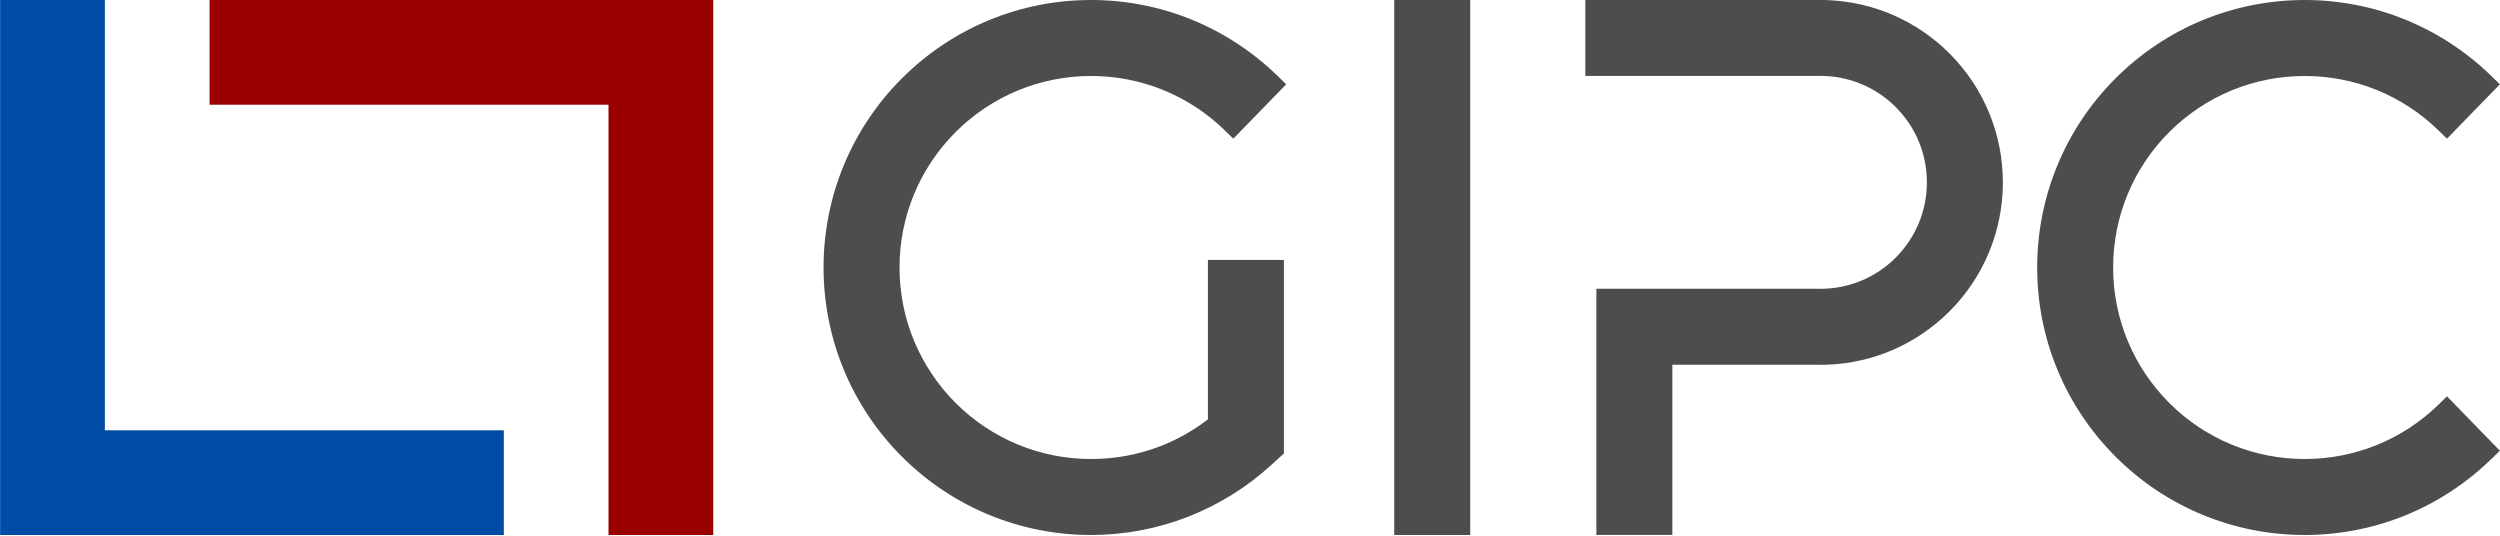
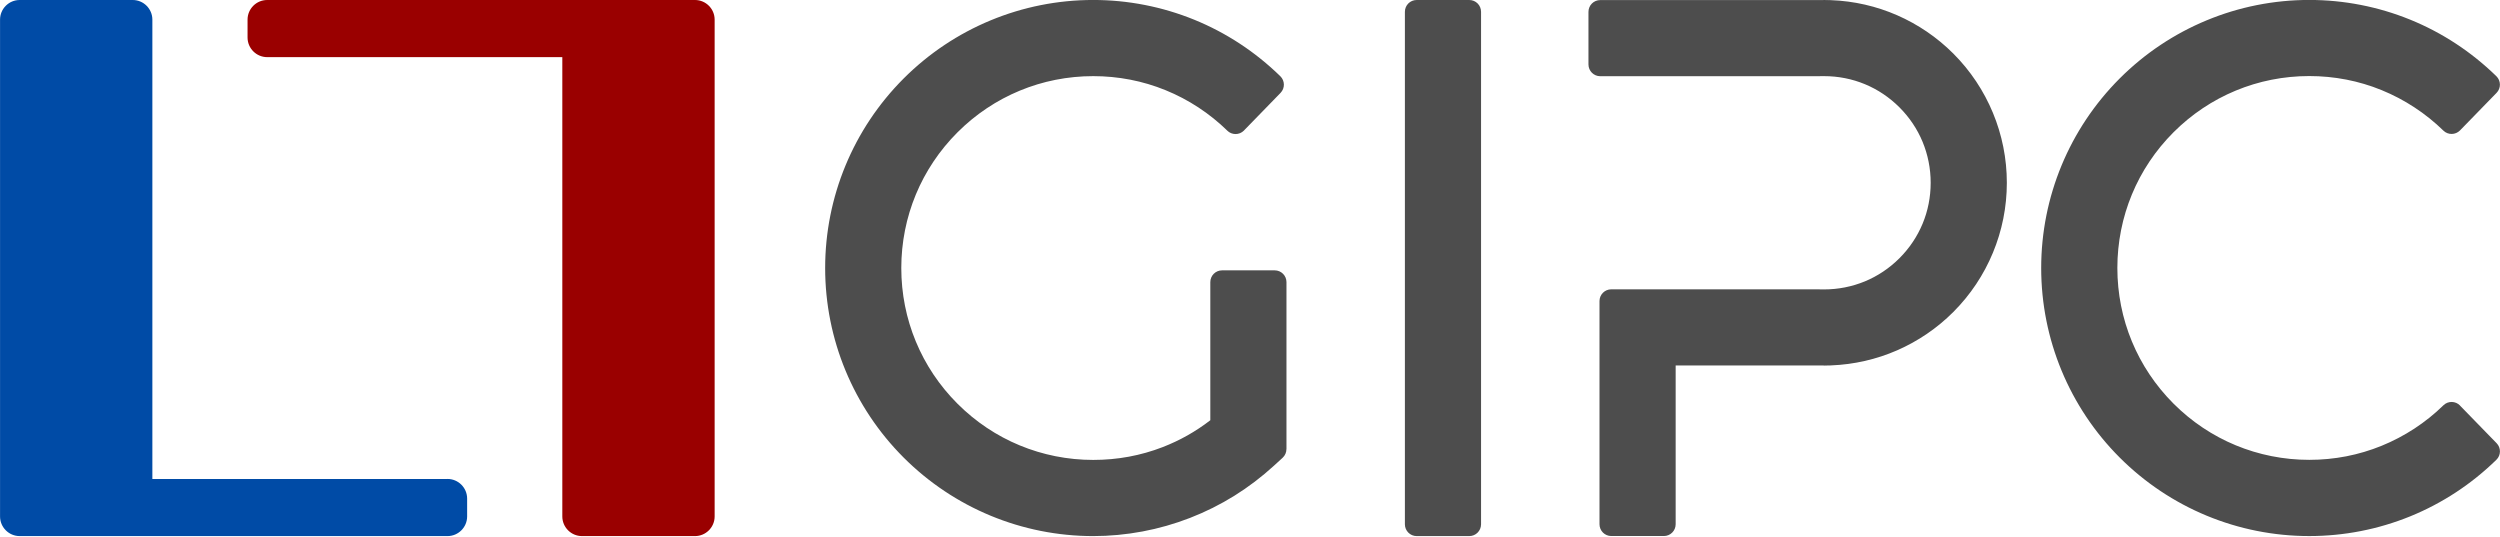
- <svg xmlns="http://www.w3.org/2000/svg" xml:space="preserve" width="12.565in" height="2.689in" version="1.1" style="shape-rendering:geometricPrecision; text-rendering:geometricPrecision; image-rendering:optimizeQuality; fill-rule:evenodd; clip-rule:evenodd" viewBox="0 0 952.63 203.89">
+ <svg xmlns="http://www.w3.org/2000/svg" xml:space="preserve" width="12.54in" height="2.689in" version="1.1" style="shape-rendering:geometricPrecision; text-rendering:geometricPrecision; image-rendering:optimizeQuality; fill-rule:evenodd; clip-rule:evenodd" viewBox="0 0 948.91 203.49">
  <defs>
    <style type="text/css">
   
    .fil2 {fill:#004BA6}
-     .fil0 {fill:#4D4D4D}
    .fil1 {fill:#9A0000}
+     .fil0 {fill:#4D4D4D;fill-rule:nonzero}
   
  </style>
  </defs>
  <g id="Layer_x0020_1">
-     <path class="fil0" d="M460.28 159.81l0 -60.75 28.96 0 0 73.74 -4.74 4.33c-9.31,8.52 -20.14,15.27 -31.9,19.84 -11.76,4.57 -24.24,6.91 -36.86,6.91 -27.12,0 -52.91,-10.68 -72.08,-29.86 -19.18,-19.18 -29.86,-44.96 -29.86,-72.08 0,-27.12 10.68,-52.91 29.86,-72.08 19.18,-19.18 44.96,-29.86 72.08,-29.86 13.18,0 26.2,2.53 38.4,7.5 12.21,4.97 23.35,12.31 32.78,21.51l3.2 3.12 -20.16 20.72 -3.21 -3.13c-6.75,-6.6 -14.75,-11.85 -23.49,-15.41 -8.75,-3.56 -18.08,-5.35 -27.52,-5.35 -19.42,0 -37.87,7.64 -51.61,21.37 -13.73,13.73 -21.38,32.18 -21.38,51.61 0,19.42 7.64,37.87 21.38,51.61 13.73,13.73 32.18,21.37 51.61,21.37 9.04,0 18,-1.62 26.43,-4.89 6.49,-2.52 12.6,-5.97 18.11,-10.22zm489.15 15.06c-9.43,9.21 -20.57,16.54 -32.78,21.51 -12.21,4.97 -25.23,7.5 -38.41,7.5 -27.12,0 -52.91,-10.68 -72.08,-29.86 -19.18,-19.18 -29.86,-44.96 -29.86,-72.08 0,-27.12 10.68,-52.91 29.86,-72.08 19.18,-19.18 44.96,-29.86 72.08,-29.86 13.18,0 26.2,2.53 38.41,7.5 12.21,4.97 23.35,12.31 32.78,21.51l3.2 3.12 -20.16 20.72 -3.21 -3.13c-6.75,-6.6 -14.74,-11.84 -23.49,-15.41 -8.75,-3.56 -18.08,-5.35 -27.53,-5.35 -19.42,0 -37.87,7.64 -51.61,21.37 -13.73,13.73 -21.38,32.18 -21.38,51.61 0,19.42 7.64,37.87 21.38,51.61 13.73,13.73 32.18,21.37 51.61,21.37 9.44,0 18.78,-1.79 27.53,-5.35 8.74,-3.56 16.74,-8.8 23.49,-15.4l3.21 -3.13 20.16 20.72 -3.2 3.12zm-256.87 -174.85l0.06 -0.03 1.08 0c0.71,0 1.41,0.01 2.12,0.03l0.55 0 0 0.02c17.51,0.66 34.05,7.87 46.5,20.31 13.08,13.08 20.36,30.66 20.36,49.16 0,18.5 -7.29,36.09 -20.36,49.16 -12.45,12.45 -28.98,19.65 -46.5,20.31l0 0.02 -0.48 0c-0.73,0.02 -1.46,0.03 -2.19,0.03l-1.08 0 -0.07 -0.03 -55.28 0 0 64.86 -28.96 0 0 -93.83 83.96 0 0.2 0.03 1.23 0c10.8,0 21.05,-4.24 28.69,-11.88 7.63,-7.64 11.88,-17.89 11.88,-28.69 0,-10.8 -4.24,-21.05 -11.88,-28.69 -7.63,-7.63 -17.89,-11.88 -28.69,-11.88l-1.25 0 -0.19 0.03 -88.16 0 0 -28.96 88.45 0zm-132.32 -0.03l0 203.89 -28.96 0 0 -203.89 28.96 0z" />
-     <polygon class="fil1" points="231.85,203.89 231.85,39.91 79.82,39.91 79.82,0 271.76,0 271.76,203.89 " />
-     <polygon class="fil2" points="39.91,0 39.91,163.98 191.95,163.98 191.95,203.89 -0,203.89 -0,0 " />
+     <path class="fil0" d="M486.05 35.26l-13.66 14.04c-0.08,0.1 -0.17,0.19 -0.26,0.28 -1.74,1.74 -4.57,1.74 -6.32,0l0.01 -0.01c-3.35,-3.26 -7.02,-6.21 -10.95,-8.79 -3.93,-2.58 -8.1,-4.77 -12.45,-6.54 -4.36,-1.78 -8.85,-3.11 -13.42,-4 -4.6,-0.89 -9.3,-1.34 -14.06,-1.34 -9.72,0 -19.17,1.9 -27.9,5.52 -8.71,3.61 -16.74,8.94 -23.61,15.81 -6.87,6.87 -12.21,14.9 -15.82,23.61 -3.61,8.72 -5.52,18.18 -5.52,27.9 0,9.72 1.9,19.17 5.52,27.9 3.61,8.71 8.94,16.74 15.82,23.61 6.87,6.87 14.9,12.21 23.61,15.81 8.72,3.61 18.18,5.52 27.9,5.52 4.59,0 9.12,-0.41 13.51,-1.22 4.38,-0.81 8.7,-2.03 12.88,-3.65 3.26,-1.27 6.4,-2.75 9.4,-4.44 2.99,-1.69 5.89,-3.61 8.66,-5.75l0 -52.43c0,-2.47 2,-4.47 4.47,-4.47l19.97 0c2.47,0 4.47,2 4.47,4.47l0 63.4 -0.02 0c-0,1.2 -0.49,2.4 -1.45,3.28l-3.28 3c-4.69,4.29 -9.72,8.11 -15.02,11.41 -5.3,3.3 -10.93,6.11 -16.81,8.4 -5.88,2.28 -11.93,4.01 -18.07,5.16 -6.19,1.16 -12.46,1.75 -18.71,1.75 -13.51,0 -26.7,-2.67 -38.93,-7.73 -12.24,-5.07 -23.46,-12.52 -33.02,-22.07 -9.55,-9.55 -17,-20.78 -22.07,-33.02 -5.06,-12.22 -7.73,-25.42 -7.73,-38.93 0,-13.51 2.67,-26.7 7.73,-38.93 5.07,-12.24 12.52,-23.46 22.07,-33.02 9.55,-9.55 20.78,-17 33.02,-22.07 12.23,-5.06 25.42,-7.73 38.93,-7.73 6.56,0 13.11,0.63 19.55,1.89 6.41,1.25 12.69,3.12 18.77,5.59 6.09,2.48 11.9,5.54 17.37,9.13 5.47,3.59 10.61,7.73 15.34,12.34 1.76,1.72 1.8,4.54 0.09,6.3zm447.71 118.7l13.89 14.27c1.72,1.76 1.68,4.59 -0.09,6.3 -4.72,4.61 -9.86,8.75 -15.34,12.34 -5.47,3.59 -11.29,6.65 -17.37,9.13 -6.08,2.47 -12.36,4.34 -18.77,5.59 -6.44,1.26 -12.99,1.89 -19.55,1.89 -13.51,0 -26.7,-2.67 -38.93,-7.73 -12.24,-5.07 -23.46,-12.52 -33.02,-22.07 -9.55,-9.55 -17,-20.78 -22.07,-33.02 -5.06,-12.22 -7.73,-25.42 -7.73,-38.93 0,-13.51 2.67,-26.7 7.73,-38.93 5.07,-12.24 12.52,-23.46 22.07,-33.02 9.55,-9.55 20.78,-17 33.02,-22.07 12.22,-5.06 25.42,-7.73 38.93,-7.73 6.56,0 13.11,0.63 19.55,1.89 6.41,1.25 12.69,3.12 18.77,5.59 6.09,2.48 11.91,5.54 17.37,9.13 5.47,3.59 10.61,7.73 15.34,12.34 1.76,1.72 1.8,4.54 0.09,6.3l-13.89 14.27c-1.72,1.76 -4.54,1.8 -6.3,0.09 -3.36,-3.28 -7.05,-6.24 -11,-8.83 -3.93,-2.58 -8.1,-4.77 -12.45,-6.55 -4.36,-1.78 -8.85,-3.11 -13.42,-4 -4.6,-0.89 -9.31,-1.34 -14.06,-1.34 -9.72,0 -19.17,1.9 -27.9,5.52 -8.71,3.61 -16.74,8.94 -23.61,15.81 -6.87,6.87 -12.21,14.9 -15.81,23.61 -3.61,8.72 -5.52,18.18 -5.52,27.9 0,9.72 1.9,19.17 5.52,27.9 3.61,8.71 8.94,16.74 15.81,23.61 6.87,6.87 14.9,12.21 23.61,15.81 8.72,3.61 18.18,5.52 27.9,5.52 4.76,0 9.46,-0.45 14.06,-1.34 4.56,-0.89 9.06,-2.22 13.42,-4 4.35,-1.77 8.53,-3.97 12.46,-6.54 3.95,-2.59 7.64,-5.55 10.99,-8.83 1.76,-1.72 4.59,-1.68 6.3,0.09zm-330.83 -129.49l0 -19.97c0,-2.47 2,-4.47 4.47,-4.47l84.42 0c0.18,-0.02 0.35,-0.03 0.53,-0.03 0.48,0 -0.07,0.01 1.04,0.03l0.75 0.01 0.29 -0.01 0 0.01 0.56 0.02c8.77,0.33 17.27,2.3 25.12,5.73 7.89,3.45 15.11,8.35 21.3,14.53 6.51,6.51 11.59,14.17 15.05,22.52 3.46,8.34 5.28,17.34 5.28,26.54 0,9.2 -1.82,18.2 -5.28,26.54 -3.46,8.36 -8.54,16.01 -15.05,22.52 -6.18,6.18 -13.41,11.08 -21.3,14.53 -7.85,3.43 -16.34,5.39 -25.09,5.73 -0.18,0.02 -0.35,0.03 -0.53,0.03l-0.03 0 0 -0.01 -1.04 0.02c-1.11,0.02 -0.65,0.03 -1.07,0.03l0 -0.02c-0.13,0 -0.25,-0.01 -0.38,-0.02l-55.94 0 0 60.27c0,2.47 -2,4.47 -4.47,4.47l-19.97 0c-2.47,0 -4.47,-2 -4.47,-4.47l0 -84.71c0,-2.47 2,-4.47 4.47,-4.47l78.95 0 0 0.01c0.16,0 0.33,0.01 0.5,0.03l1.31 0c5.41,0 10.67,-1.06 15.52,-3.06 4.83,-2 9.29,-4.97 13.11,-8.79 3.83,-3.83 6.79,-8.29 8.79,-13.11 2.01,-4.84 3.06,-10.1 3.06,-15.52 0,-5.41 -1.06,-10.67 -3.06,-15.52 -2,-4.83 -4.97,-9.29 -8.79,-13.11 -3.83,-3.83 -8.28,-6.79 -13.11,-8.79 -4.84,-2.01 -10.1,-3.06 -15.52,-3.06l-1.28 0c-0.18,0.02 -0.35,0.03 -0.53,0.03l-83.14 0c-2.47,0 -4.47,-2 -4.47,-4.47zm-65.21 -24.47l19.97 0c2.47,0 4.47,2 4.47,4.47l0 194.55c0,2.47 -2,4.47 -4.47,4.47l-19.97 0c-2.47,0 -4.47,-2 -4.47,-4.47l0 -194.55c0,-2.47 2,-4.47 4.47,-4.47z" />
+     <path class="fil1" d="M101.39 21.68l112.03 0 0 174.36c0,4.1 3.35,7.45 7.45,7.45l42.92 0c4.1,0 7.45,-3.35 7.45,-7.45l0 -188.59c0,-4.1 -3.35,-7.45 -7.45,-7.45 -54.13,0 -108.26,0 -162.4,0 -4.1,0 -7.45,3.35 -7.45,7.45l0 6.79c0,4.1 3.35,7.45 7.45,7.45z" />
+     <path class="fil2" d="M169.84 181.81l-112.03 0 0 -174.36c0,-4.1 -3.35,-7.45 -7.45,-7.45l-42.92 0c-4.1,0 -7.45,3.35 -7.45,7.45l0 188.59c0,4.1 3.35,7.45 7.45,7.45 54.13,0 108.26,0 162.4,0 4.1,0 7.45,-3.35 7.45,-7.45l0 -6.79c0,-4.1 -3.35,-7.45 -7.45,-7.45z" />
  </g>
</svg>
